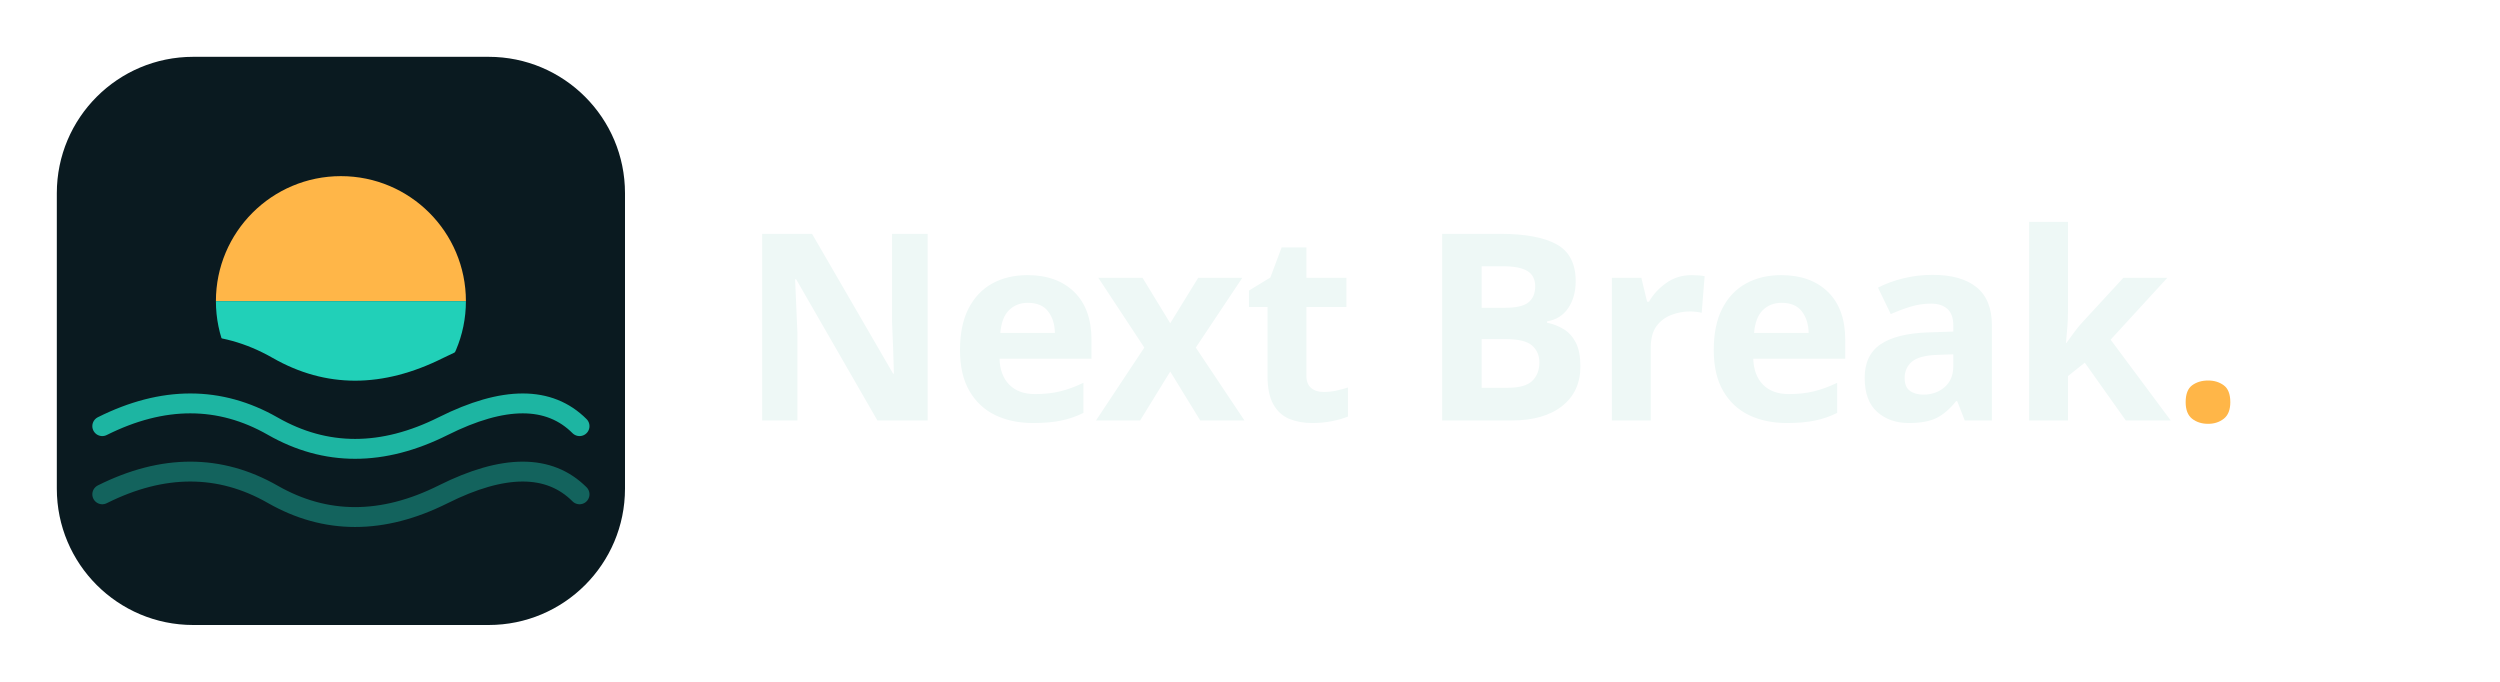
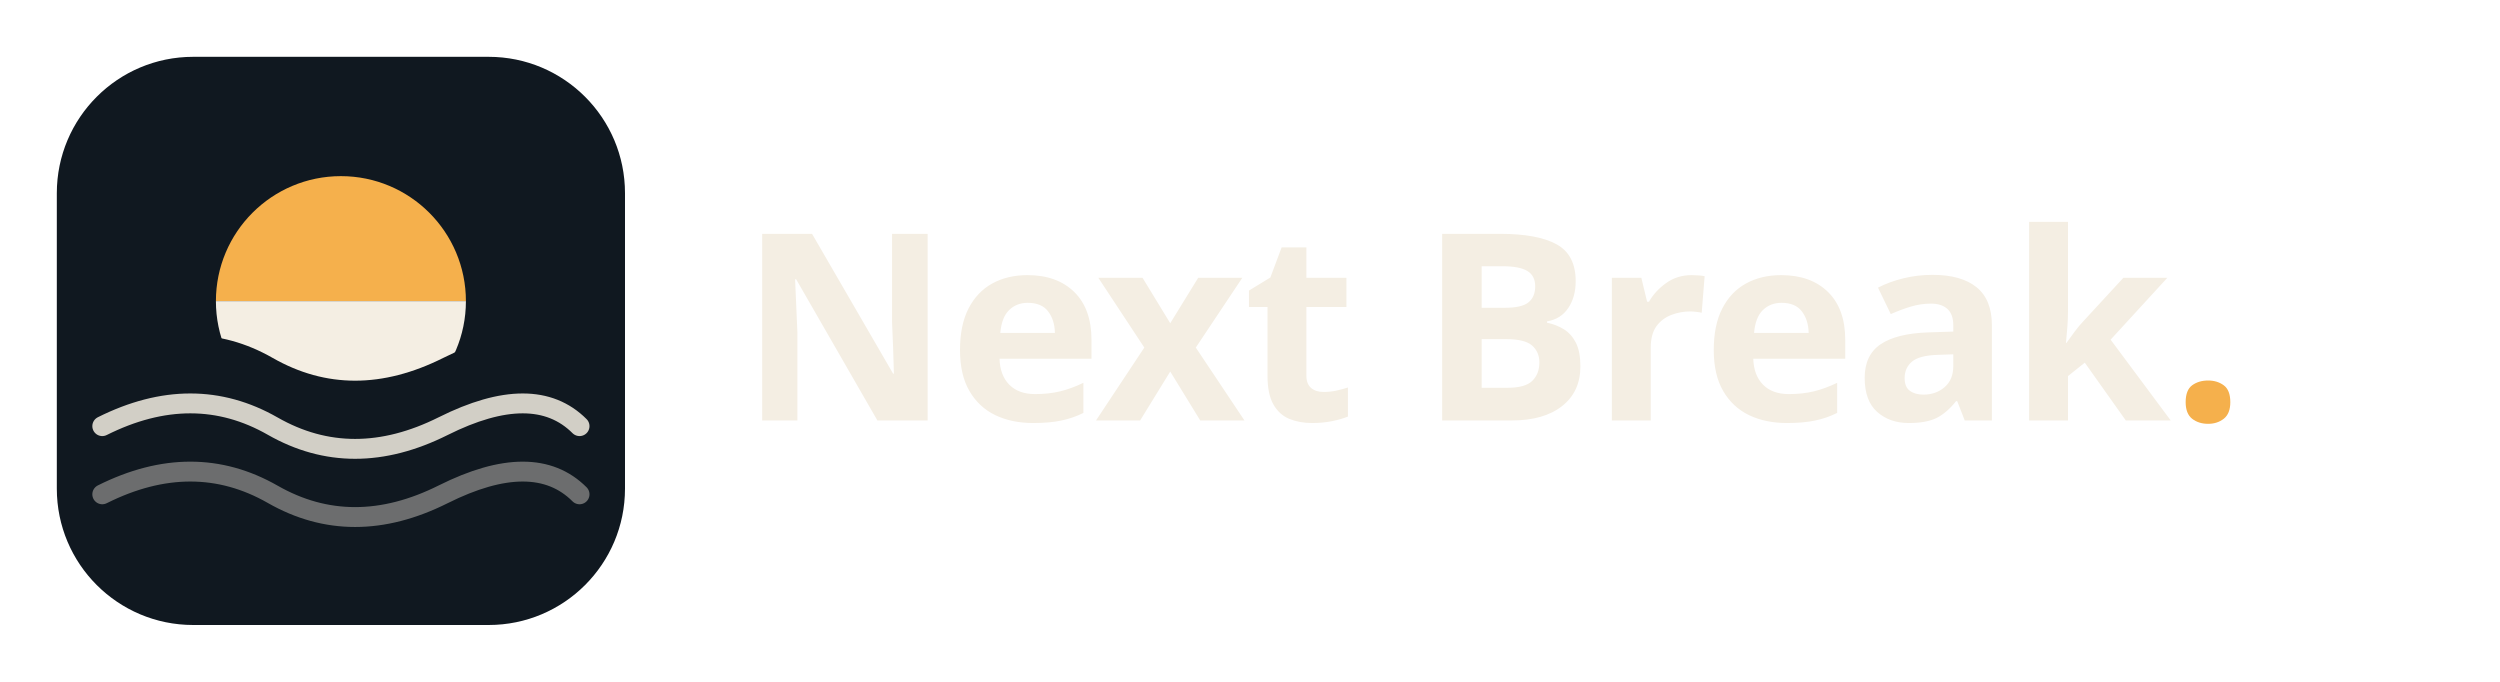
<svg xmlns="http://www.w3.org/2000/svg" viewBox="0 0 440 120">
  <g transform="translate(10,10)">
-     <rect width="100" height="100" rx="24" fill="#0a1a20" />
-     <path d="M 28 43 A 22 22 0 0 1 72 43 Z" fill="#ffb648" />
-     <path d="M 28 43 A 22 22 0 0 0 72 43 Z" fill="#21d0b8" />
-     <path d="M8 53 Q 24 45, 38 53 T 68 53 T 92 53 V 84 H8 Z" fill="#0a1a20" />
-     <path d="M8 65 Q 24 57, 38 65 T 68 65 T 92 65" stroke="#21d0b8" stroke-width="3.5" fill="none" stroke-linecap="round" opacity="0.85" />
-     <path d="M8 77 Q 24 69, 38 77 T 68 77 T 92 77" stroke="#21d0b8" stroke-width="3.5" fill="none" stroke-linecap="round" opacity="0.4" />
+     <rect width="100" height="100" rx="24" fill="#101820" />
+     <path d="M 28 43 A 22 22 0 0 1 72 43 Z" fill="#F5B04C" />
+     <path d="M 28 43 A 22 22 0 0 0 72 43 Z" fill="#F4EEE3" />
+     <path d="M8 53 Q 24 45, 38 53 T 68 53 T 92 53 V 84 H8 Z" fill="#101820" />
+     <path d="M8 65 Q 24 57, 38 65 T 68 65 T 92 65" stroke="#F4EEE3" stroke-width="3.5" fill="none" stroke-linecap="round" opacity="0.85" />
+     <path d="M8 77 Q 24 69, 38 77 T 68 77 T 92 77" stroke="#F4EEE3" stroke-width="3.5" fill="none" stroke-linecap="round" opacity="0.4" />
  </g>
-   <text x="130" y="74" font-family="Poppins, 'Segoe UI', sans-serif" font-weight="800" font-size="46" letter-spacing="-0.5" fill="#eef8f6">Next Break<tspan fill="#ffb648">.</tspan>
+   <text x="130" y="74" font-family="'Bricolage Grotesque', 'Segoe UI', sans-serif" font-weight="800" font-size="46" letter-spacing="-0.5" fill="#F4EEE3">Next Break<tspan fill="#F5B04C">.</tspan>
  </text>
</svg>
